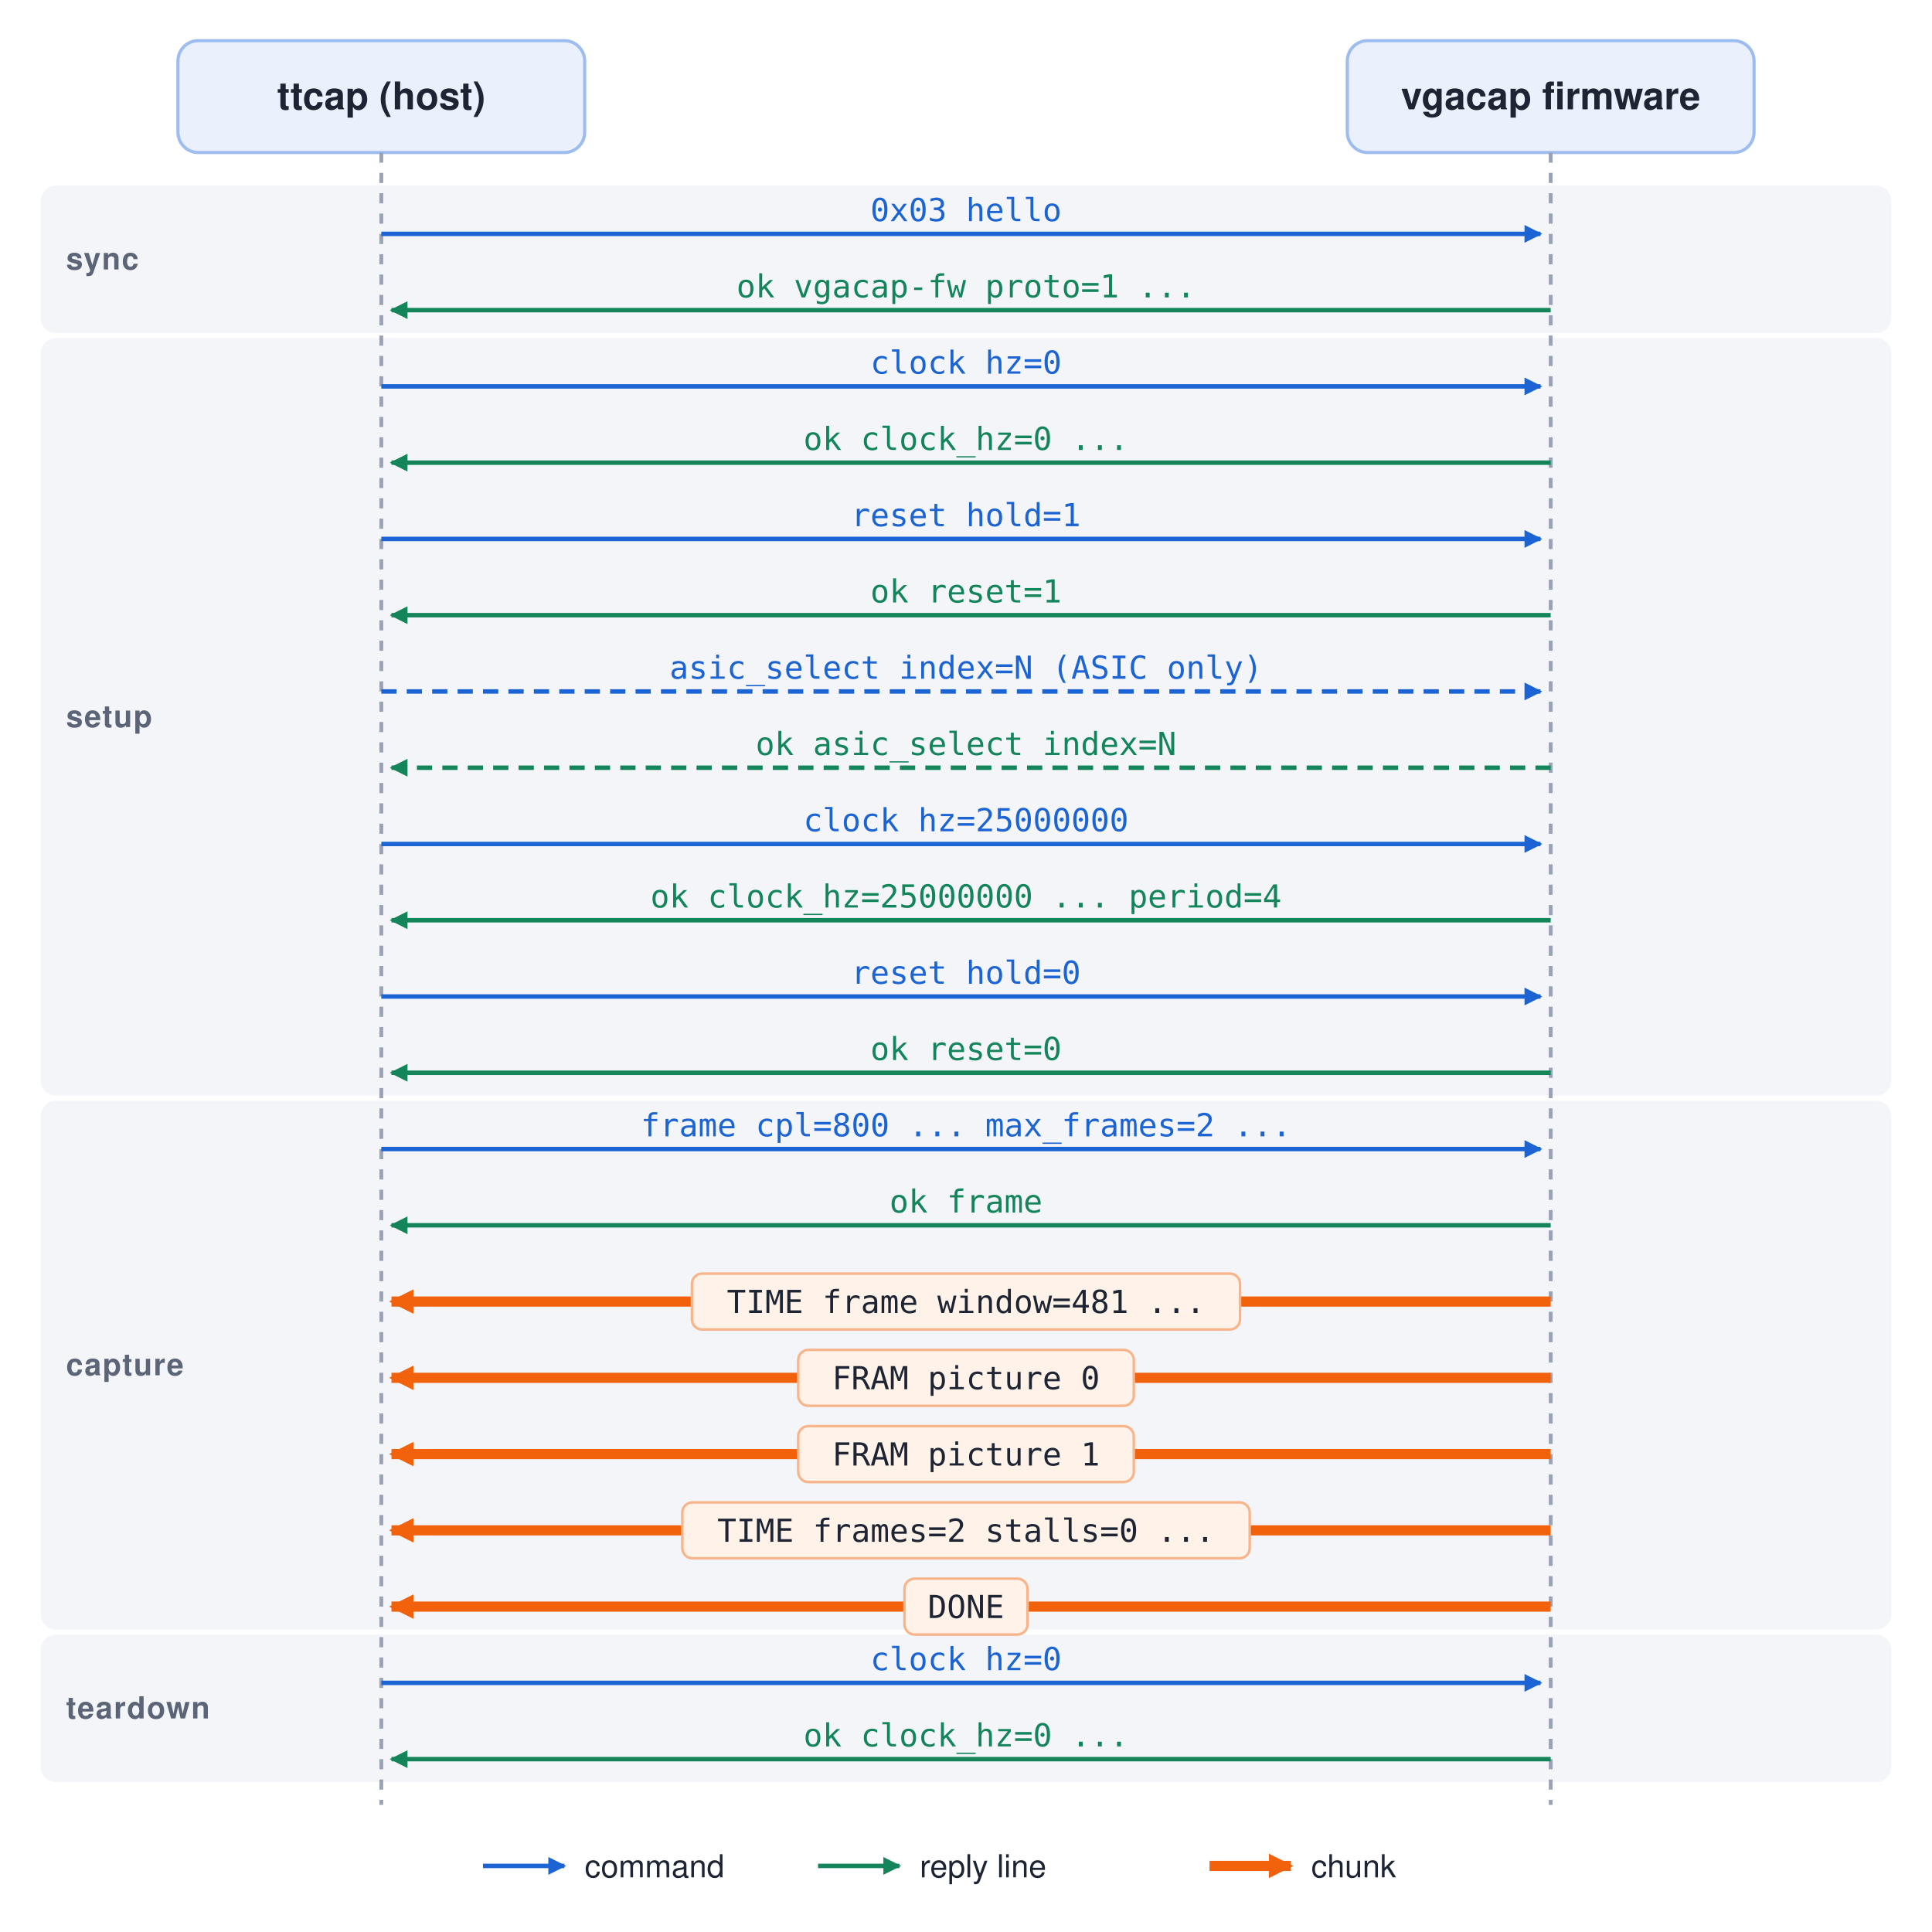
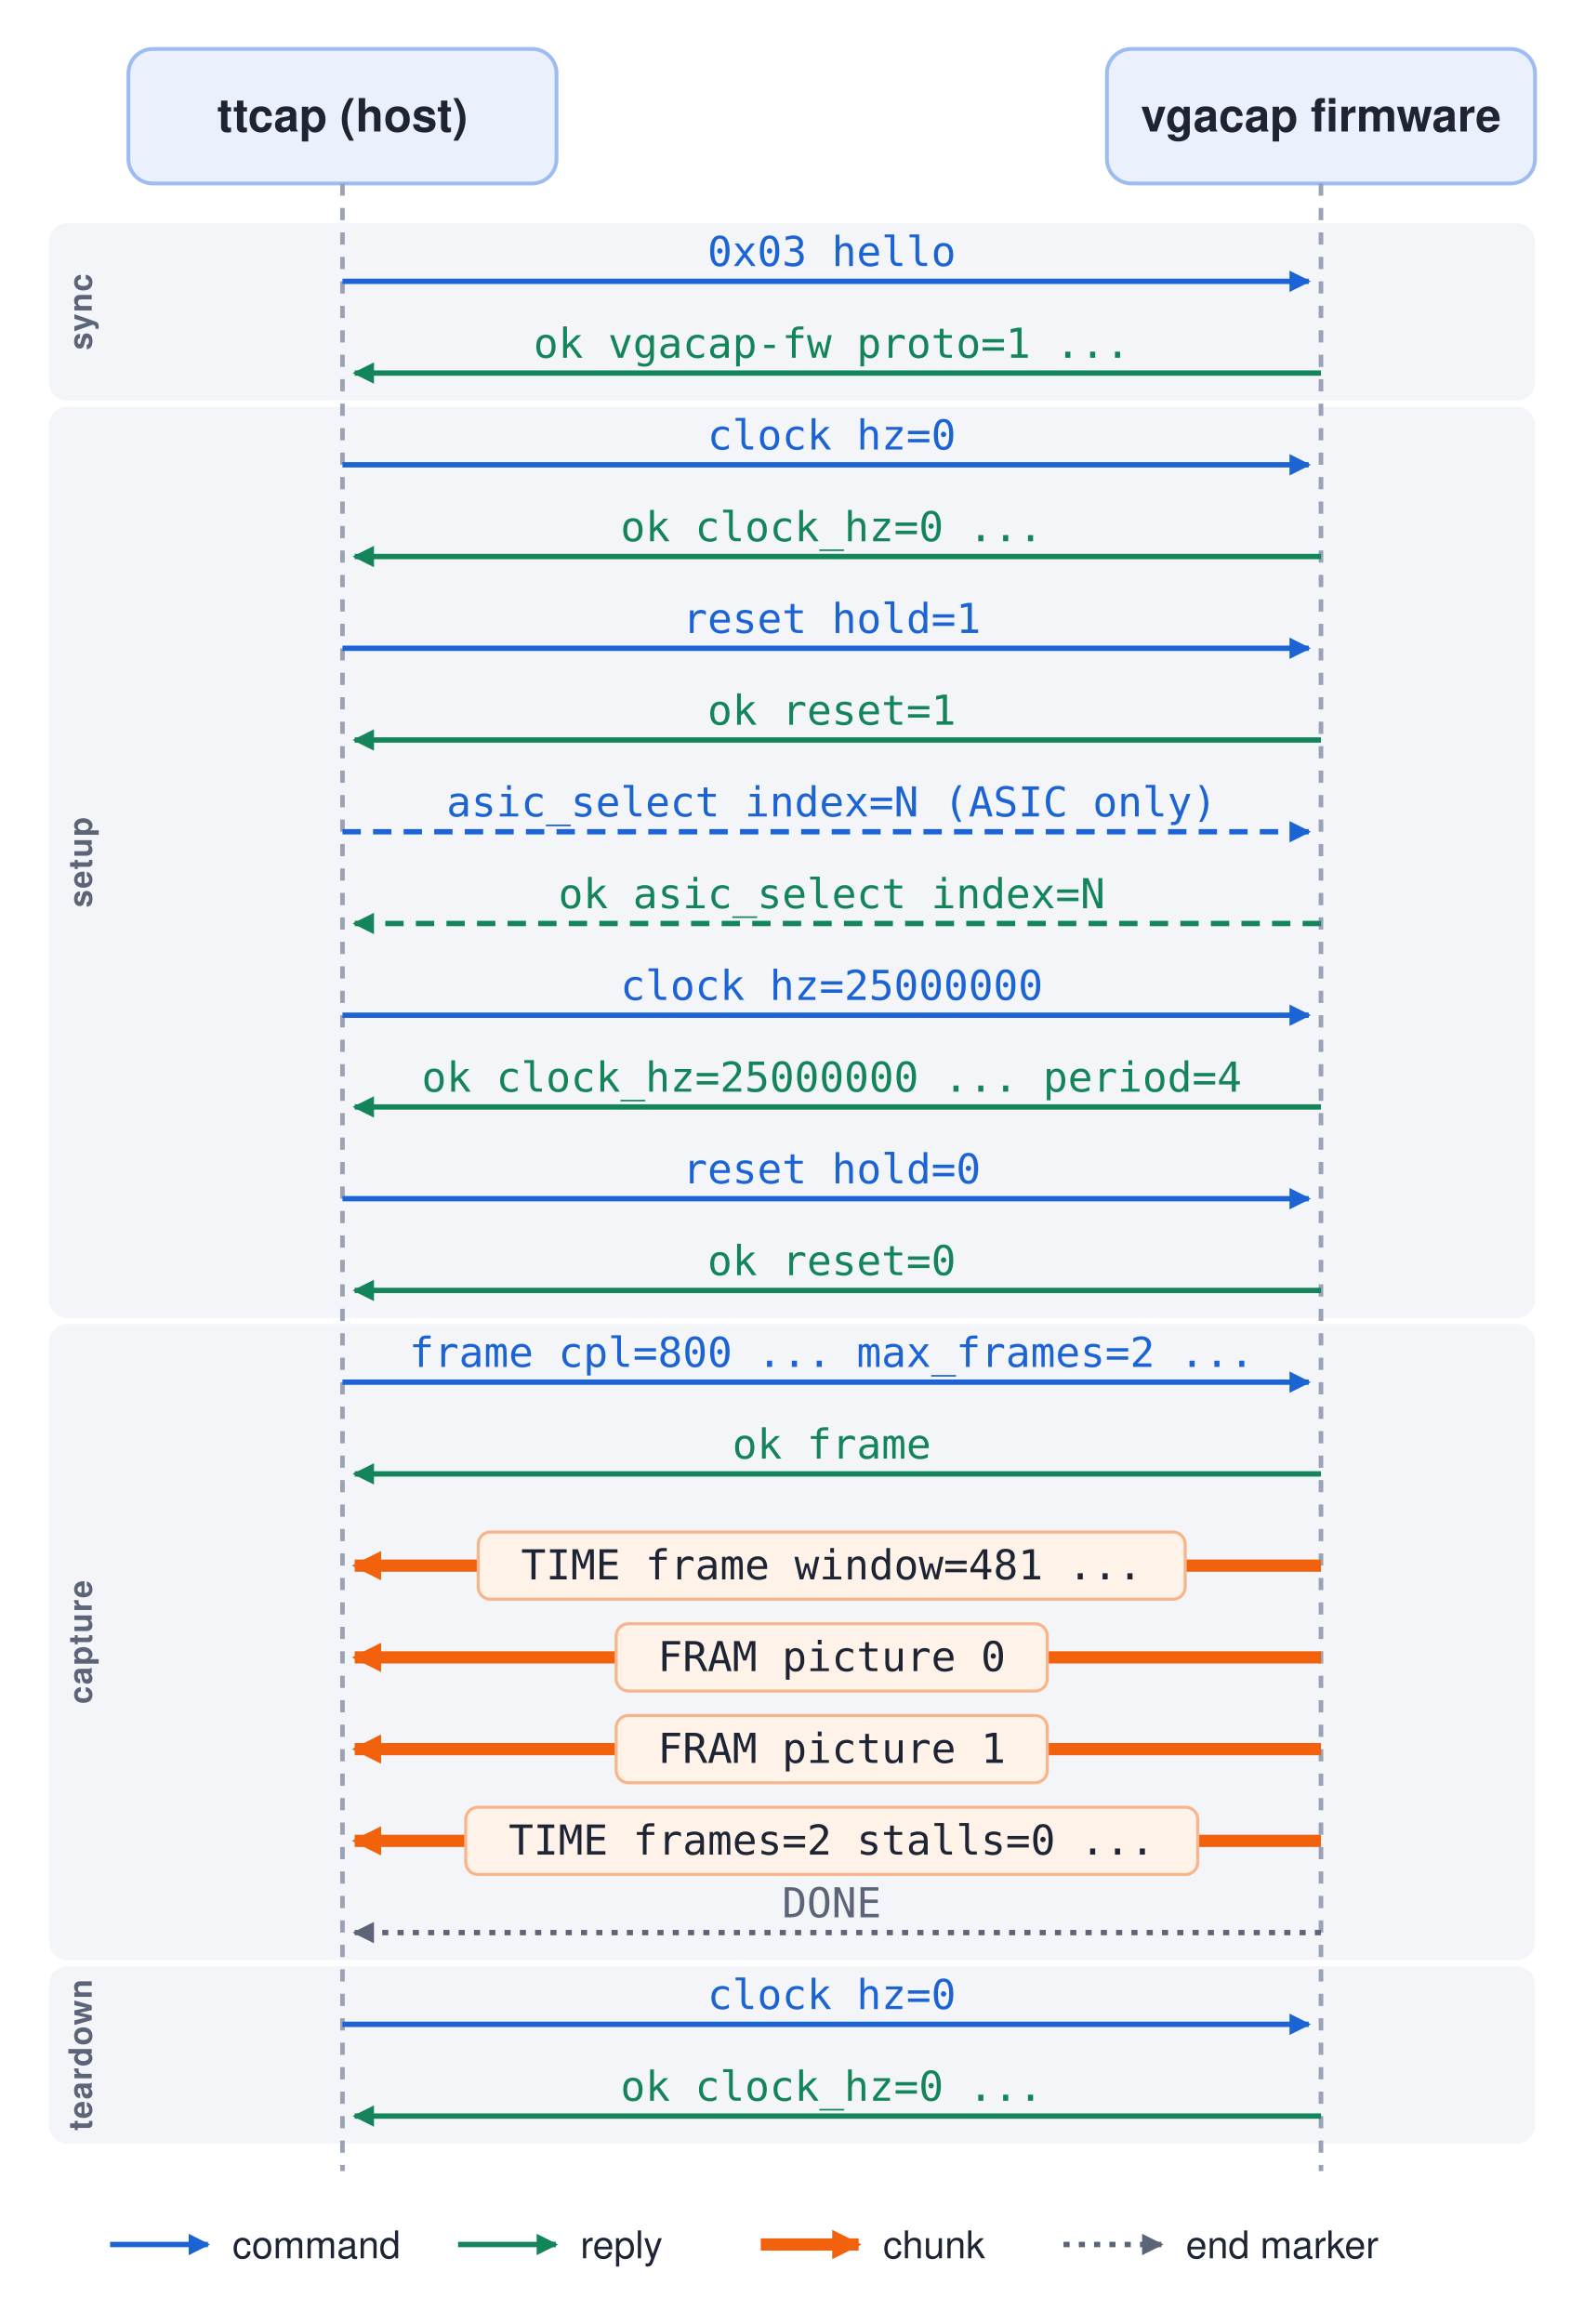
- <svg xmlns="http://www.w3.org/2000/svg" width="760" height="760" viewBox="0 0 760 760" font-family="-apple-system, BlinkMacSystemFont, 'Segoe UI', Helvetica, Arial, sans-serif" role="img" aria-labelledby="t d">
+ <svg xmlns="http://www.w3.org/2000/svg" width="518" height="760" viewBox="0 0 518 760" font-family="-apple-system, BlinkMacSystemFont, 'Segoe UI', Helvetica, Arial, sans-serif" role="img" aria-labelledby="t d">
  <style>
  .head { font-size: 15px; font-weight: 600; fill: #1d2433; }
-   .phase { font-size: 12px; font-weight: 700; fill: #5b6577; letter-spacing: 0.04em; }
-   .msg { font-size: 12.5px; font-family: ui-monospace, SFMono-Regular, Menlo, Consolas, monospace; }
+   .phase { font-size: 10.5px; font-weight: 700; fill: #5b6577; letter-spacing: 0.04em; }
+   .msg { font-size: 13.5px; font-family: ui-monospace, SFMono-Regular, Menlo, Consolas, monospace; }
  .legend { font-size: 12.5px; fill: #1d2433; }
</style>
  <defs>
    <marker id="m-cmd" viewBox="0 0 10 10" refX="9" refY="5" markerWidth="4" markerHeight="4" orient="auto-start-reverse">
      <path d="M0 0 L10 5 L0 10 z" fill="#1c64d4" />
    </marker>
    <marker id="m-reply" viewBox="0 0 10 10" refX="9" refY="5" markerWidth="4" markerHeight="4" orient="auto-start-reverse">
      <path d="M0 0 L10 5 L0 10 z" fill="#14845a" />
    </marker>
    <marker id="m-data" viewBox="0 0 10 10" refX="9" refY="5" markerWidth="2.4" markerHeight="2.4" orient="auto-start-reverse">
      <path d="M0 0 L10 5 L0 10 z" fill="#f2620c" />
    </marker>
+     <marker id="m-end" viewBox="0 0 10 10" refX="9" refY="5" markerWidth="4" markerHeight="4" orient="auto-start-reverse">
+       <path d="M0 0 L10 5 L0 10 z" fill="#5b6577" />
+     </marker>
  </defs>
-   <rect x="0" y="0" width="760" height="760" fill="#ffffff" />
-   <rect x="16" y="73" width="728" height="58" rx="6" fill="#f3f5f9" />
-   <text x="26" y="106.0" class="phase" text-anchor="start">sync</text>
-   <rect x="16" y="133" width="728" height="298" rx="6" fill="#f3f5f9" />
-   <text x="26" y="286.0" class="phase" text-anchor="start">setup</text>
-   <rect x="16" y="433" width="728" height="208" rx="6" fill="#f3f5f9" />
-   <text x="26" y="541.0" class="phase" text-anchor="start">capture</text>
-   <rect x="16" y="643" width="728" height="58" rx="6" fill="#f3f5f9" />
-   <text x="26" y="676.0" class="phase" text-anchor="start">teardown</text>
-   <rect x="70" y="16" width="160" height="44" rx="8" fill="#eaf1fd" stroke="#9dbcef" stroke-width="1.25" />
-   <text x="150" y="43" class="head" text-anchor="middle">ttcap (host)</text>
-   <line x1="150" y1="60" x2="150" y2="710" stroke="#9aa3b5" stroke-width="1.5" stroke-dasharray="4 4" />
-   <rect x="530" y="16" width="160" height="44" rx="8" fill="#eaf1fd" stroke="#9dbcef" stroke-width="1.25" />
-   <text x="610" y="43" class="head" text-anchor="middle">vgacap firmware</text>
-   <line x1="610" y1="60" x2="610" y2="710" stroke="#9aa3b5" stroke-width="1.5" stroke-dasharray="4 4" />
-   <line x1="150" y1="92" x2="606" y2="92" stroke="#1c64d4" stroke-width="1.75" marker-end="url(#m-cmd)" />
-   <text x="380.0" y="87" class="msg" text-anchor="middle" fill="#1c64d4">0x03  hello</text>
-   <line x1="610" y1="122" x2="154" y2="122" stroke="#14845a" stroke-width="1.75" marker-end="url(#m-reply)" />
-   <text x="380.0" y="117" class="msg" text-anchor="middle" fill="#14845a">ok vgacap-fw proto=1 ...</text>
-   <line x1="150" y1="152" x2="606" y2="152" stroke="#1c64d4" stroke-width="1.75" marker-end="url(#m-cmd)" />
-   <text x="380.0" y="147" class="msg" text-anchor="middle" fill="#1c64d4">clock hz=0</text>
-   <line x1="610" y1="182" x2="154" y2="182" stroke="#14845a" stroke-width="1.75" marker-end="url(#m-reply)" />
-   <text x="380.0" y="177" class="msg" text-anchor="middle" fill="#14845a">ok clock_hz=0 ...</text>
-   <line x1="150" y1="212" x2="606" y2="212" stroke="#1c64d4" stroke-width="1.75" marker-end="url(#m-cmd)" />
-   <text x="380.0" y="207" class="msg" text-anchor="middle" fill="#1c64d4">reset hold=1</text>
-   <line x1="610" y1="242" x2="154" y2="242" stroke="#14845a" stroke-width="1.75" marker-end="url(#m-reply)" />
-   <text x="380.0" y="237" class="msg" text-anchor="middle" fill="#14845a">ok reset=1</text>
-   <line x1="150" y1="272" x2="606" y2="272" stroke="#1c64d4" stroke-width="1.75" stroke-dasharray="6 4" marker-end="url(#m-cmd)" />
-   <text x="380.0" y="267" class="msg" text-anchor="middle" fill="#1c64d4">asic_select index=N   (ASIC only)</text>
-   <line x1="610" y1="302" x2="154" y2="302" stroke="#14845a" stroke-width="1.75" stroke-dasharray="6 4" marker-end="url(#m-reply)" />
-   <text x="380.0" y="297" class="msg" text-anchor="middle" fill="#14845a">ok asic_select index=N</text>
-   <line x1="150" y1="332" x2="606" y2="332" stroke="#1c64d4" stroke-width="1.75" marker-end="url(#m-cmd)" />
-   <text x="380.0" y="327" class="msg" text-anchor="middle" fill="#1c64d4">clock hz=25000000</text>
-   <line x1="610" y1="362" x2="154" y2="362" stroke="#14845a" stroke-width="1.75" marker-end="url(#m-reply)" />
-   <text x="380.0" y="357" class="msg" text-anchor="middle" fill="#14845a">ok clock_hz=25000000 ... period=4</text>
-   <line x1="150" y1="392" x2="606" y2="392" stroke="#1c64d4" stroke-width="1.75" marker-end="url(#m-cmd)" />
-   <text x="380.0" y="387" class="msg" text-anchor="middle" fill="#1c64d4">reset hold=0</text>
-   <line x1="610" y1="422" x2="154" y2="422" stroke="#14845a" stroke-width="1.75" marker-end="url(#m-reply)" />
-   <text x="380.0" y="417" class="msg" text-anchor="middle" fill="#14845a">ok reset=0</text>
-   <line x1="150" y1="452" x2="606" y2="452" stroke="#1c64d4" stroke-width="1.75" marker-end="url(#m-cmd)" />
-   <text x="380.0" y="447" class="msg" text-anchor="middle" fill="#1c64d4">frame cpl=800 ... max_frames=2 ...</text>
-   <line x1="610" y1="482" x2="154" y2="482" stroke="#14845a" stroke-width="1.75" marker-end="url(#m-reply)" />
-   <text x="380.0" y="477" class="msg" text-anchor="middle" fill="#14845a">ok frame</text>
-   <line x1="610" y1="512" x2="154" y2="512" stroke="#f2620c" stroke-width="4" marker-end="url(#m-data)" />
-   <rect x="272.2" y="501" width="215.6" height="22" rx="4" fill="#fff2e8" stroke="#f8b48a" stroke-width="1" />
-   <text x="380.0" y="516.5" class="msg" text-anchor="middle" fill="#1d2433">TIME  frame window=481 ...</text>
-   <line x1="610" y1="542" x2="154" y2="542" stroke="#f2620c" stroke-width="4" marker-end="url(#m-data)" />
-   <rect x="314.0" y="531" width="132.0" height="22" rx="4" fill="#fff2e8" stroke="#f8b48a" stroke-width="1" />
-   <text x="380.0" y="546.5" class="msg" text-anchor="middle" fill="#1d2433">FRAM  picture 0</text>
-   <line x1="610" y1="572" x2="154" y2="572" stroke="#f2620c" stroke-width="4" marker-end="url(#m-data)" />
-   <rect x="314.0" y="561" width="132.0" height="22" rx="4" fill="#fff2e8" stroke="#f8b48a" stroke-width="1" />
-   <text x="380.0" y="576.5" class="msg" text-anchor="middle" fill="#1d2433">FRAM  picture 1</text>
-   <line x1="610" y1="602" x2="154" y2="602" stroke="#f2620c" stroke-width="4" marker-end="url(#m-data)" />
-   <rect x="268.4" y="591" width="223.2" height="22" rx="4" fill="#fff2e8" stroke="#f8b48a" stroke-width="1" />
-   <text x="380.0" y="606.5" class="msg" text-anchor="middle" fill="#1d2433">TIME  frames=2 stalls=0 ...</text>
-   <line x1="610" y1="632" x2="154" y2="632" stroke="#f2620c" stroke-width="4" marker-end="url(#m-data)" />
-   <rect x="355.8" y="621" width="48.4" height="22" rx="4" fill="#fff2e8" stroke="#f8b48a" stroke-width="1" />
-   <text x="380.0" y="636.5" class="msg" text-anchor="middle" fill="#1d2433">DONE</text>
-   <line x1="150" y1="662" x2="606" y2="662" stroke="#1c64d4" stroke-width="1.75" marker-end="url(#m-cmd)" />
-   <text x="380.0" y="657" class="msg" text-anchor="middle" fill="#1c64d4">clock hz=0</text>
-   <line x1="610" y1="692" x2="154" y2="692" stroke="#14845a" stroke-width="1.75" marker-end="url(#m-reply)" />
-   <text x="380.0" y="687" class="msg" text-anchor="middle" fill="#14845a">ok clock_hz=0 ...</text>
-   <line x1="190.0" y1="734" x2="222.0" y2="734" stroke="#1c64d4" stroke-width="1.75" marker-end="url(#m-cmd)" />
-   <text x="230.0" y="738.5" class="legend" text-anchor="start">command</text>
-   <line x1="321.8" y1="734" x2="353.8" y2="734" stroke="#14845a" stroke-width="1.75" marker-end="url(#m-reply)" />
-   <text x="361.8" y="738.5" class="legend" text-anchor="start">reply line</text>
-   <line x1="475.8" y1="734" x2="507.8" y2="734" stroke="#f2620c" stroke-width="4" marker-end="url(#m-data)" />
-   <text x="515.8" y="738.5" class="legend" text-anchor="start">chunk</text>
+   <rect x="0" y="0" width="518" height="760" fill="#ffffff" />
+   <rect x="16" y="73" width="486" height="58" rx="6" fill="#f3f5f9" />
+   <text x="30" y="102.0" class="phase" text-anchor="middle" transform="rotate(-90 30 102.0)">sync</text>
+   <rect x="16" y="133" width="486" height="298" rx="6" fill="#f3f5f9" />
+   <text x="30" y="282.0" class="phase" text-anchor="middle" transform="rotate(-90 30 282.0)">setup</text>
+   <rect x="16" y="433" width="486" height="208" rx="6" fill="#f3f5f9" />
+   <text x="30" y="537.0" class="phase" text-anchor="middle" transform="rotate(-90 30 537.0)">capture</text>
+   <rect x="16" y="643" width="486" height="58" rx="6" fill="#f3f5f9" />
+   <text x="30" y="672.0" class="phase" text-anchor="middle" transform="rotate(-90 30 672.0)">teardown</text>
+   <rect x="42" y="16" width="140" height="44" rx="8" fill="#eaf1fd" stroke="#9dbcef" stroke-width="1.25" />
+   <text x="112" y="43" class="head" text-anchor="middle">ttcap (host)</text>
+   <line x1="112" y1="60" x2="112" y2="710" stroke="#9aa3b5" stroke-width="1.5" stroke-dasharray="4 4" />
+   <rect x="362" y="16" width="140" height="44" rx="8" fill="#eaf1fd" stroke="#9dbcef" stroke-width="1.25" />
+   <text x="432" y="43" class="head" text-anchor="middle">vgacap firmware</text>
+   <line x1="432" y1="60" x2="432" y2="710" stroke="#9aa3b5" stroke-width="1.5" stroke-dasharray="4 4" />
+   <line x1="112" y1="92" x2="428" y2="92" stroke="#1c64d4" stroke-width="1.75" marker-end="url(#m-cmd)" />
+   <text x="272.0" y="87" class="msg" text-anchor="middle" fill="#1c64d4">0x03  hello</text>
+   <line x1="432" y1="122" x2="116" y2="122" stroke="#14845a" stroke-width="1.75" marker-end="url(#m-reply)" />
+   <text x="272.0" y="117" class="msg" text-anchor="middle" fill="#14845a">ok vgacap-fw proto=1 ...</text>
+   <line x1="112" y1="152" x2="428" y2="152" stroke="#1c64d4" stroke-width="1.75" marker-end="url(#m-cmd)" />
+   <text x="272.0" y="147" class="msg" text-anchor="middle" fill="#1c64d4">clock hz=0</text>
+   <line x1="432" y1="182" x2="116" y2="182" stroke="#14845a" stroke-width="1.75" marker-end="url(#m-reply)" />
+   <text x="272.0" y="177" class="msg" text-anchor="middle" fill="#14845a">ok clock_hz=0 ...</text>
+   <line x1="112" y1="212" x2="428" y2="212" stroke="#1c64d4" stroke-width="1.75" marker-end="url(#m-cmd)" />
+   <text x="272.0" y="207" class="msg" text-anchor="middle" fill="#1c64d4">reset hold=1</text>
+   <line x1="432" y1="242" x2="116" y2="242" stroke="#14845a" stroke-width="1.75" marker-end="url(#m-reply)" />
+   <text x="272.0" y="237" class="msg" text-anchor="middle" fill="#14845a">ok reset=1</text>
+   <line x1="112" y1="272" x2="428" y2="272" stroke="#1c64d4" stroke-width="1.75" stroke-dasharray="6 4" marker-end="url(#m-cmd)" />
+   <text x="272.0" y="267" class="msg" text-anchor="middle" fill="#1c64d4">asic_select index=N   (ASIC only)</text>
+   <line x1="432" y1="302" x2="116" y2="302" stroke="#14845a" stroke-width="1.75" stroke-dasharray="6 4" marker-end="url(#m-reply)" />
+   <text x="272.0" y="297" class="msg" text-anchor="middle" fill="#14845a">ok asic_select index=N</text>
+   <line x1="112" y1="332" x2="428" y2="332" stroke="#1c64d4" stroke-width="1.75" marker-end="url(#m-cmd)" />
+   <text x="272.0" y="327" class="msg" text-anchor="middle" fill="#1c64d4">clock hz=25000000</text>
+   <line x1="432" y1="362" x2="116" y2="362" stroke="#14845a" stroke-width="1.75" marker-end="url(#m-reply)" />
+   <text x="272.0" y="357" class="msg" text-anchor="middle" fill="#14845a">ok clock_hz=25000000 ... period=4</text>
+   <line x1="112" y1="392" x2="428" y2="392" stroke="#1c64d4" stroke-width="1.75" marker-end="url(#m-cmd)" />
+   <text x="272.0" y="387" class="msg" text-anchor="middle" fill="#1c64d4">reset hold=0</text>
+   <line x1="432" y1="422" x2="116" y2="422" stroke="#14845a" stroke-width="1.75" marker-end="url(#m-reply)" />
+   <text x="272.0" y="417" class="msg" text-anchor="middle" fill="#14845a">ok reset=0</text>
+   <line x1="112" y1="452" x2="428" y2="452" stroke="#1c64d4" stroke-width="1.75" marker-end="url(#m-cmd)" />
+   <text x="272.0" y="447" class="msg" text-anchor="middle" fill="#1c64d4">frame cpl=800 ... max_frames=2 ...</text>
+   <line x1="432" y1="482" x2="116" y2="482" stroke="#14845a" stroke-width="1.75" marker-end="url(#m-reply)" />
+   <text x="272.0" y="477" class="msg" text-anchor="middle" fill="#14845a">ok frame</text>
+   <line x1="432" y1="512" x2="116" y2="512" stroke="#f2620c" stroke-width="4" marker-end="url(#m-data)" />
+   <rect x="156.4" y="501" width="231.2" height="22" rx="4" fill="#fff2e8" stroke="#f8b48a" stroke-width="1" />
+   <text x="272.0" y="516.5" class="msg" text-anchor="middle" fill="#1d2433">TIME  frame window=481 ...</text>
+   <line x1="432" y1="542" x2="116" y2="542" stroke="#f2620c" stroke-width="4" marker-end="url(#m-data)" />
+   <rect x="201.5" y="531" width="141.0" height="22" rx="4" fill="#fff2e8" stroke="#f8b48a" stroke-width="1" />
+   <text x="272.0" y="546.5" class="msg" text-anchor="middle" fill="#1d2433">FRAM  picture 0</text>
+   <line x1="432" y1="572" x2="116" y2="572" stroke="#f2620c" stroke-width="4" marker-end="url(#m-data)" />
+   <rect x="201.5" y="561" width="141.0" height="22" rx="4" fill="#fff2e8" stroke="#f8b48a" stroke-width="1" />
+   <text x="272.0" y="576.5" class="msg" text-anchor="middle" fill="#1d2433">FRAM  picture 1</text>
+   <line x1="432" y1="602" x2="116" y2="602" stroke="#f2620c" stroke-width="4" marker-end="url(#m-data)" />
+   <rect x="152.3" y="591" width="239.4" height="22" rx="4" fill="#fff2e8" stroke="#f8b48a" stroke-width="1" />
+   <text x="272.0" y="606.5" class="msg" text-anchor="middle" fill="#1d2433">TIME  frames=2 stalls=0 ...</text>
+   <line x1="432" y1="632" x2="116" y2="632" stroke="#5b6577" stroke-width="1.75" stroke-dasharray="2 3" marker-end="url(#m-end)" />
+   <text x="272.0" y="627" class="msg" text-anchor="middle" fill="#5b6577">DONE</text>
+   <line x1="112" y1="662" x2="428" y2="662" stroke="#1c64d4" stroke-width="1.75" marker-end="url(#m-cmd)" />
+   <text x="272.0" y="657" class="msg" text-anchor="middle" fill="#1c64d4">clock hz=0</text>
+   <line x1="432" y1="692" x2="116" y2="692" stroke="#14845a" stroke-width="1.75" marker-end="url(#m-reply)" />
+   <text x="272.0" y="687" class="msg" text-anchor="middle" fill="#14845a">ok clock_hz=0 ...</text>
+   <line x1="36" y1="734" x2="68" y2="734" stroke="#1c64d4" stroke-width="1.75" marker-end="url(#m-cmd)" />
+   <text x="76" y="738.5" class="legend" text-anchor="start">command</text>
+   <line x1="149.8" y1="734" x2="181.8" y2="734" stroke="#14845a" stroke-width="1.75" marker-end="url(#m-reply)" />
+   <text x="189.8" y="738.5" class="legend" text-anchor="start">reply</text>
+   <line x1="248.8" y1="734" x2="280.8" y2="734" stroke="#f2620c" stroke-width="4" marker-end="url(#m-data)" />
+   <text x="288.8" y="738.5" class="legend" text-anchor="start">chunk</text>
+   <line x1="347.8" y1="734" x2="379.8" y2="734" stroke="#5b6577" stroke-width="1.75" stroke-dasharray="2 3" marker-end="url(#m-end)" />
+   <text x="387.8" y="738.5" class="legend" text-anchor="start">end marker</text>
</svg>
